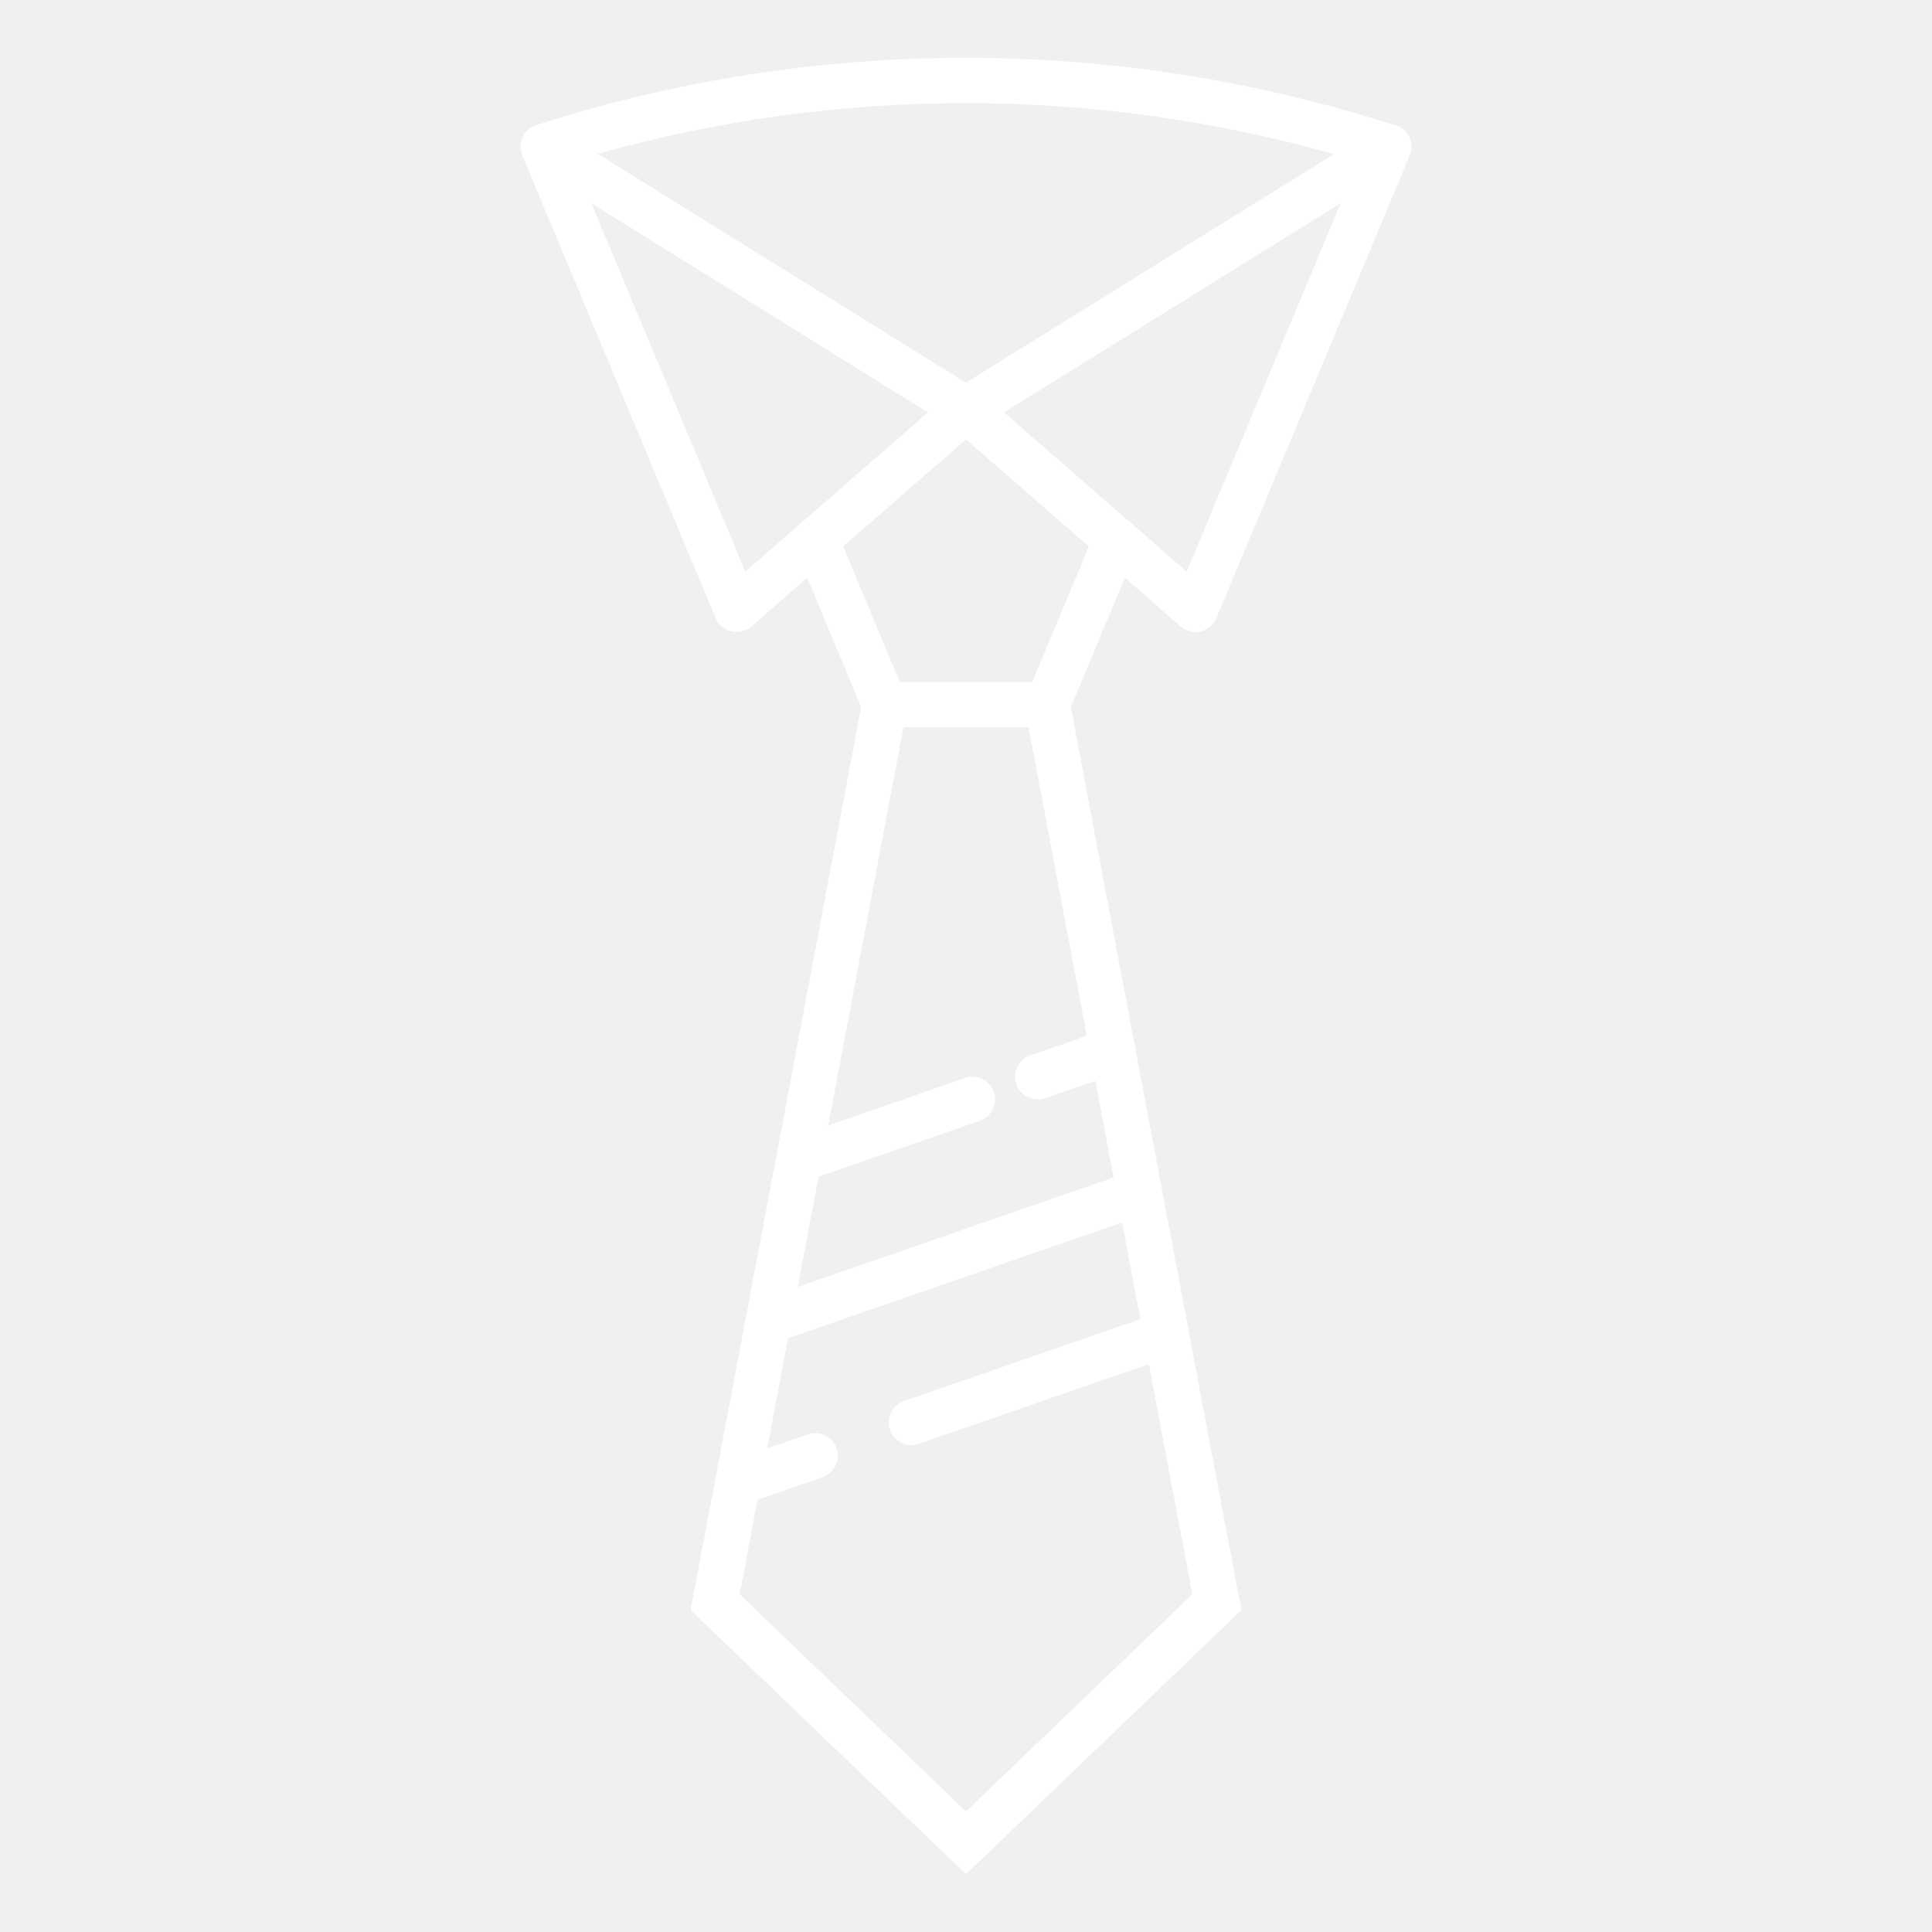
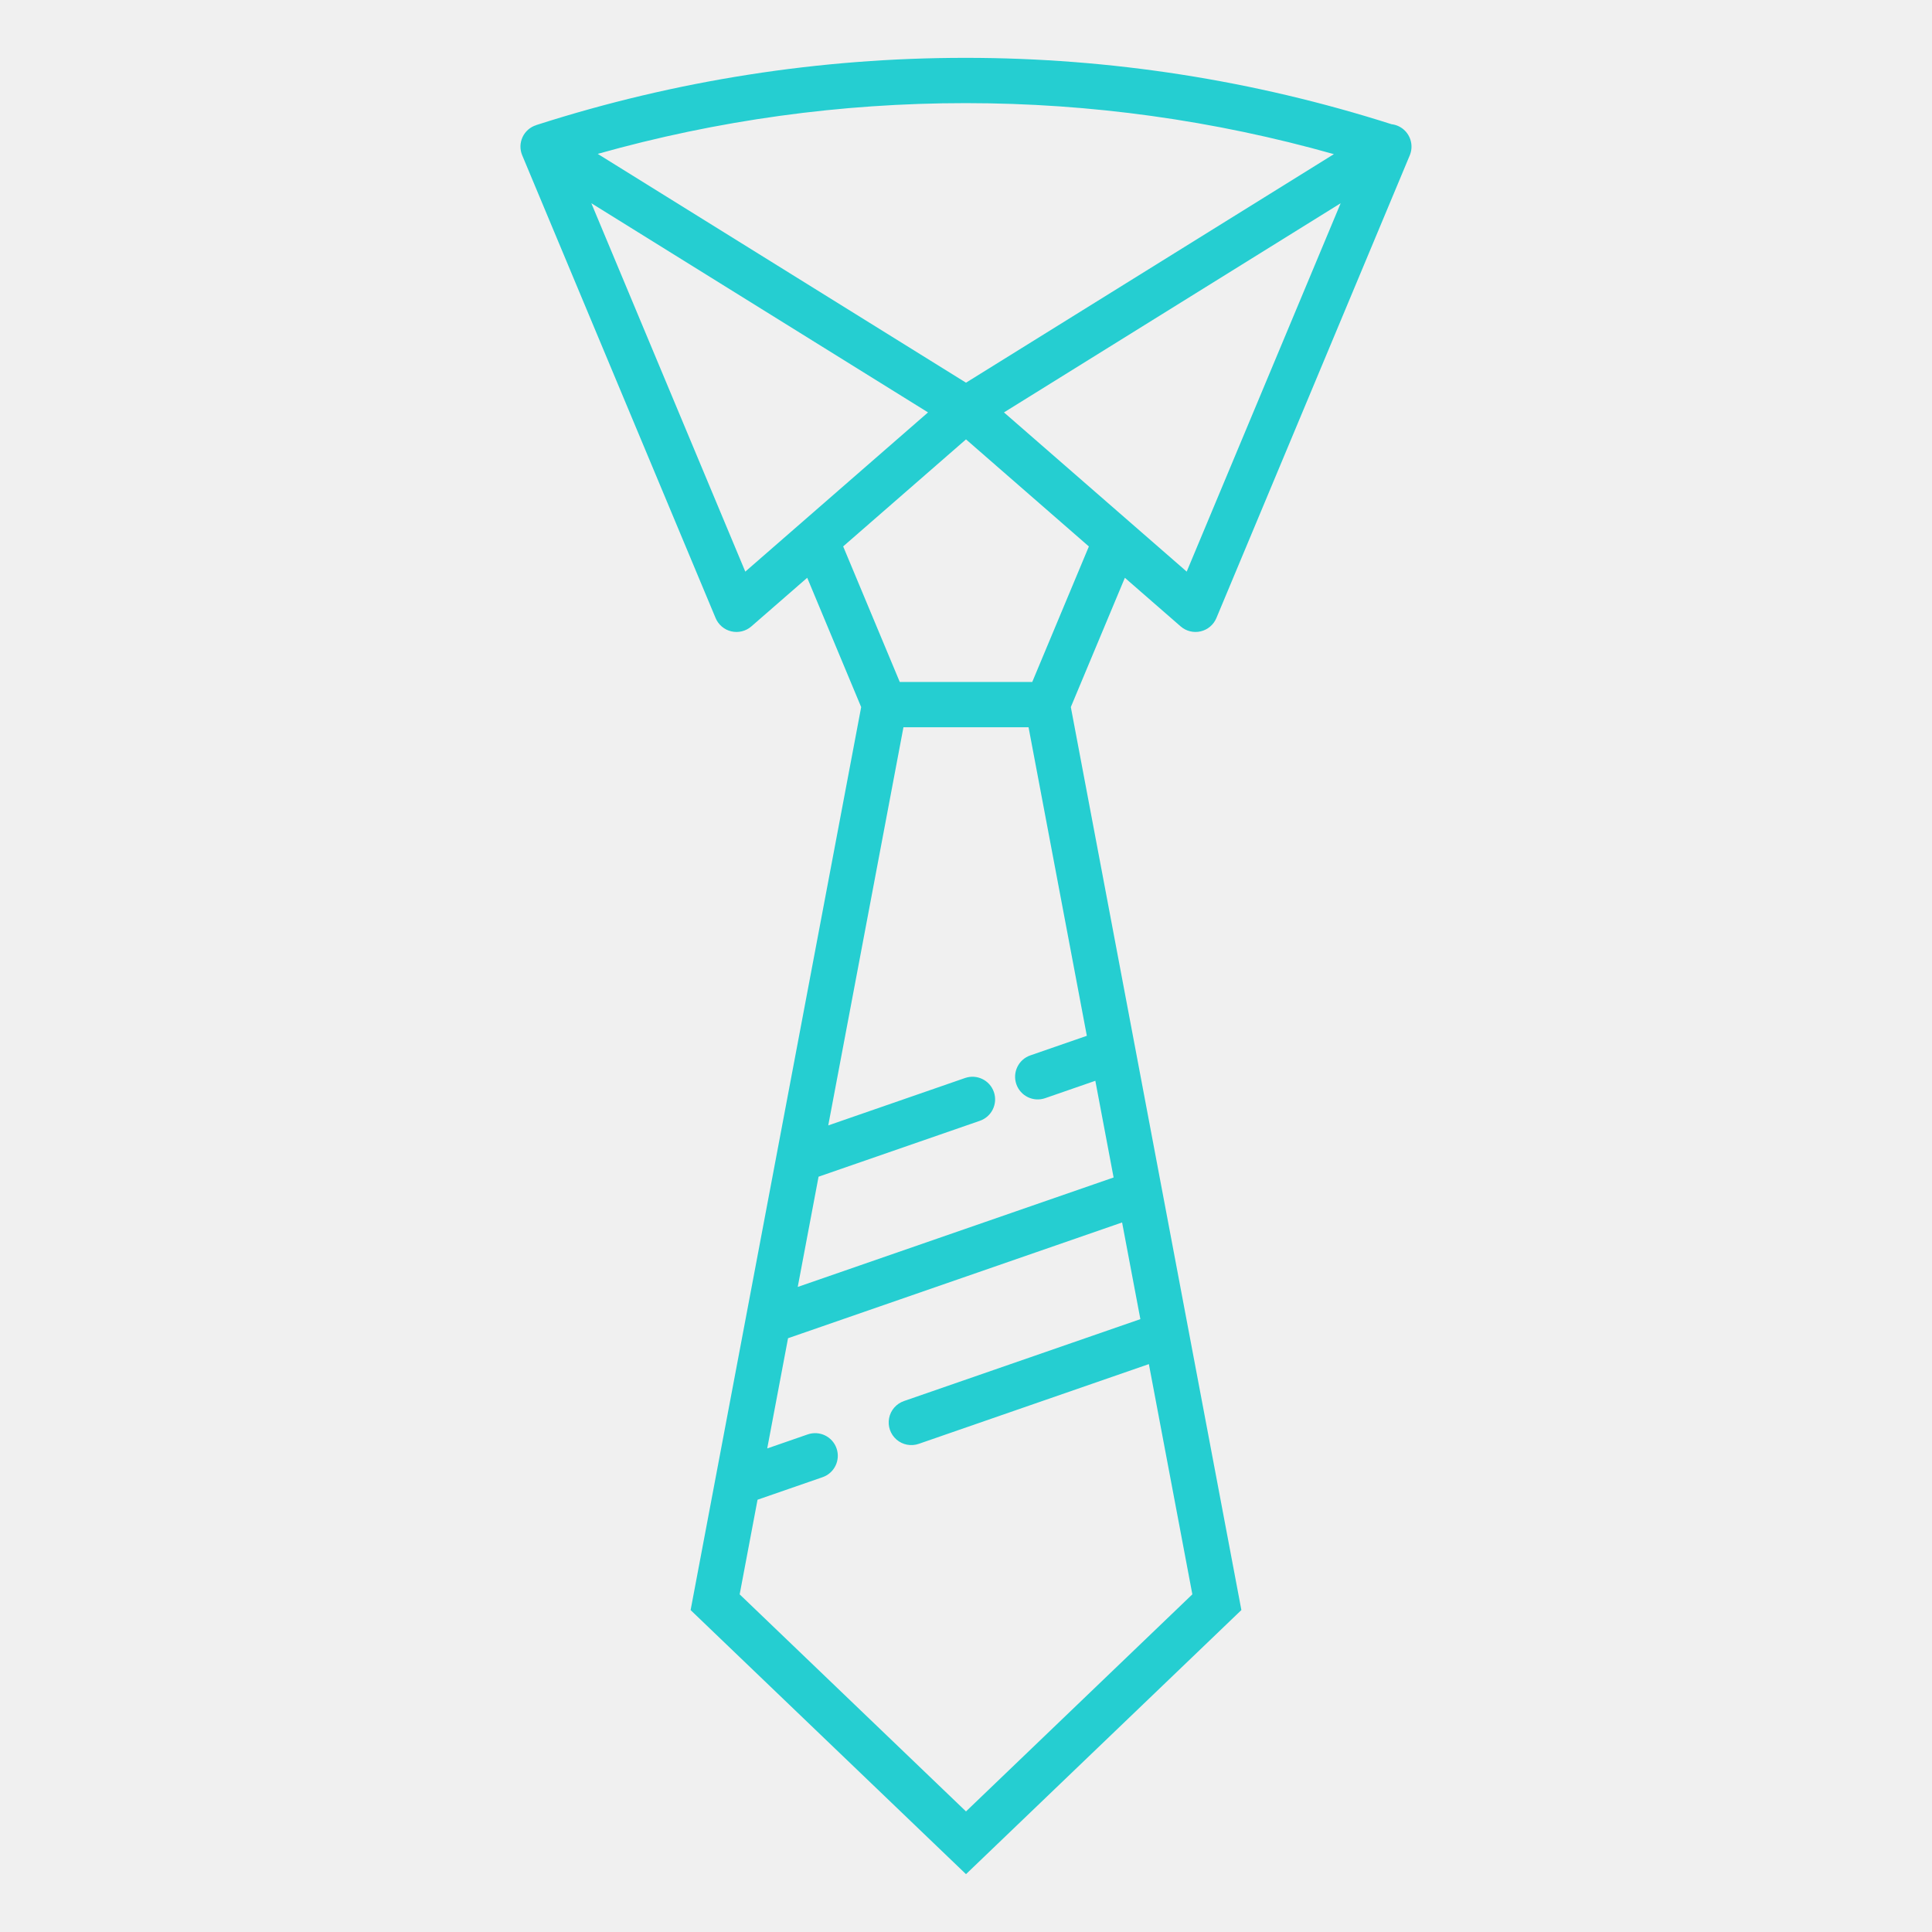
<svg xmlns="http://www.w3.org/2000/svg" id="Layer_1" height="512px" viewBox="0 0 512 512" width="512px" data-name="Layer 1" class="">
  <g>
-     <path d="m371.937 34.281a5.964 5.964 0 0 0 -3.156-1.361 371.129 371.129 0 0 0 -112.781-17.59h-.173a371.239 371.239 0 0 0 -113.519 17.754l-.16.05v.017a5.953 5.953 0 0 0 -3.749 8.022l51.24 122.611a6 6 0 0 0 9.481 2.216l14.8-12.887 14.3 34.274-45.2 239.3 72.98 69.986 72.979-69.992-45.2-239.3 14.321-34.258 14.78 12.877a6 6 0 0 0 9.476-2.211l51.244-122.616a6 6 0 0 0 -1.663-6.892zm-116.115-6.951h.168a359.071 359.071 0 0 1 97.5 13.52l-97.49 60.566-97.6-60.637a359.237 359.237 0 0 1 97.422-13.449zm-58.312 124.155-40.8-97.628 89.226 55.435zm104.7 198.1-62.63 21.7a6 6 0 1 0 3.93 11.338l60.952-21.121 11.524 61.013-59.986 57.531-59.981-57.526 4.737-25.077 17.234-5.973a6 6 0 0 0 -3.929-11.339l-10.739 3.721 5.518-29.21 88.526-30.677zm-14.188-75.085-14.976 5.189a6 6 0 1 0 3.93 11.339l13.3-4.608 4.84 25.624-83.707 29.007 5.518-29.215 42.753-14.814a6 6 0 0 0 -3.93-11.339l-36.256 12.563 19.929-105.516h33.154zm-14.467-93.77h-35.107l-15-35.928 32.552-28.363 32.564 28.378zm40.935-29.246-48.427-42.192 89.226-55.433z" data-original="#000000" class="active-path" data-old_color="#000000" fill="#FFFFFF" />
+     <path d="m371.937 34.281a5.964 5.964 0 0 0 -3.156-1.361 371.129 371.129 0 0 0 -112.781-17.59h-.173a371.239 371.239 0 0 0 -113.519 17.754l-.16.05v.017a5.953 5.953 0 0 0 -3.749 8.022l51.24 122.611a6 6 0 0 0 9.481 2.216l14.8-12.887 14.3 34.274-45.2 239.3 72.98 69.986 72.979-69.992-45.2-239.3 14.321-34.258 14.78 12.877a6 6 0 0 0 9.476-2.211l51.244-122.616a6 6 0 0 0 -1.663-6.892zm-116.115-6.951h.168a359.071 359.071 0 0 1 97.5 13.52l-97.49 60.566-97.6-60.637a359.237 359.237 0 0 1 97.422-13.449zm-58.312 124.155-40.8-97.628 89.226 55.435zm104.7 198.1-62.63 21.7a6 6 0 1 0 3.93 11.338l60.952-21.121 11.524 61.013-59.986 57.531-59.981-57.526 4.737-25.077 17.234-5.973a6 6 0 0 0 -3.929-11.339l-10.739 3.721 5.518-29.21 88.526-30.677zm-14.188-75.085-14.976 5.189a6 6 0 1 0 3.93 11.339l13.3-4.608 4.84 25.624-83.707 29.007 5.518-29.215 42.753-14.814a6 6 0 0 0 -3.93-11.339l-36.256 12.563 19.929-105.516h33.154zm-14.467-93.77h-35.107l-15-35.928 32.552-28.363 32.564 28.378zm40.935-29.246-48.427-42.192 89.226-55.433z" data-original="#000000" class="active-path" data-old_color="#000000" fill="#25CED1" />
  </g>
</svg>
